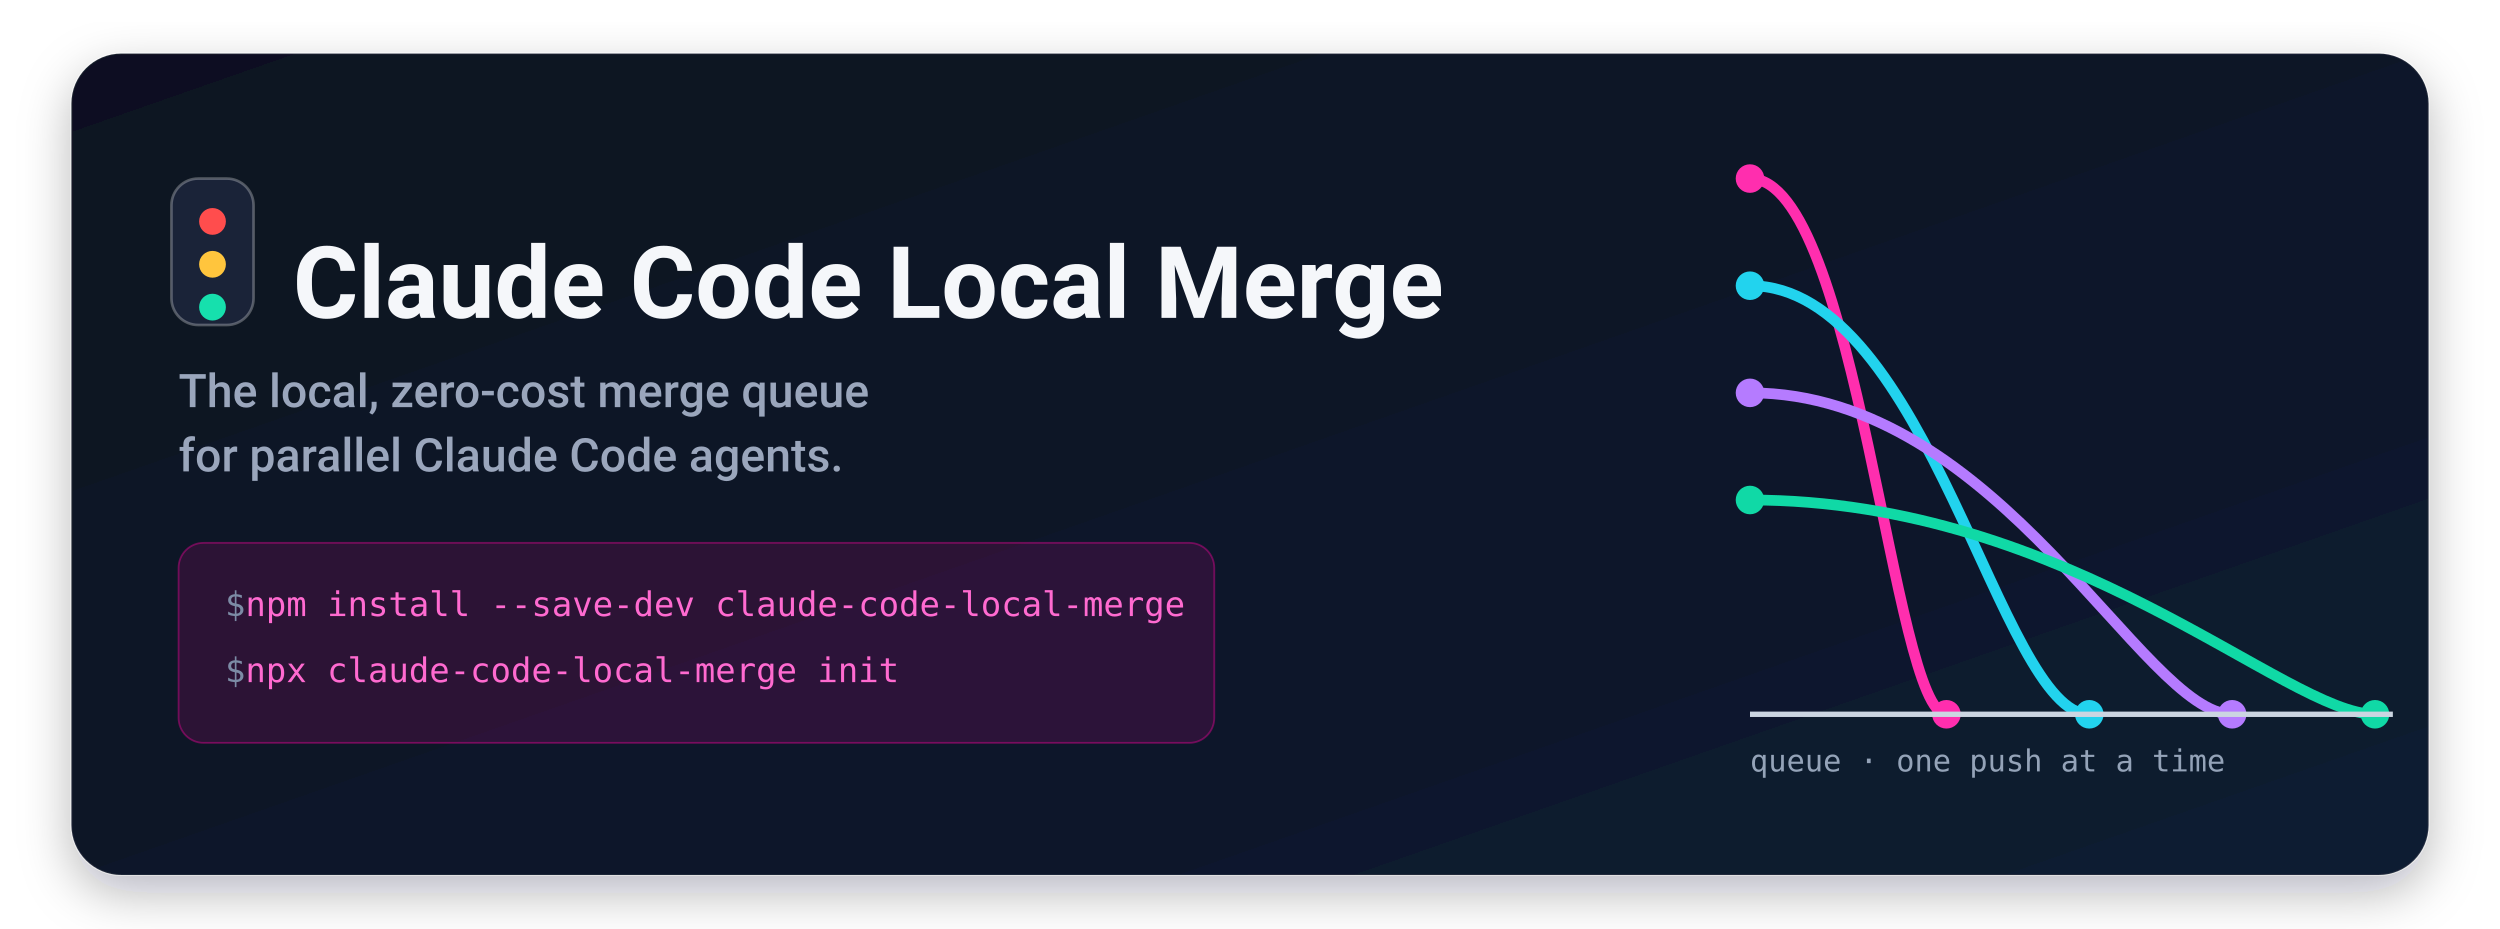
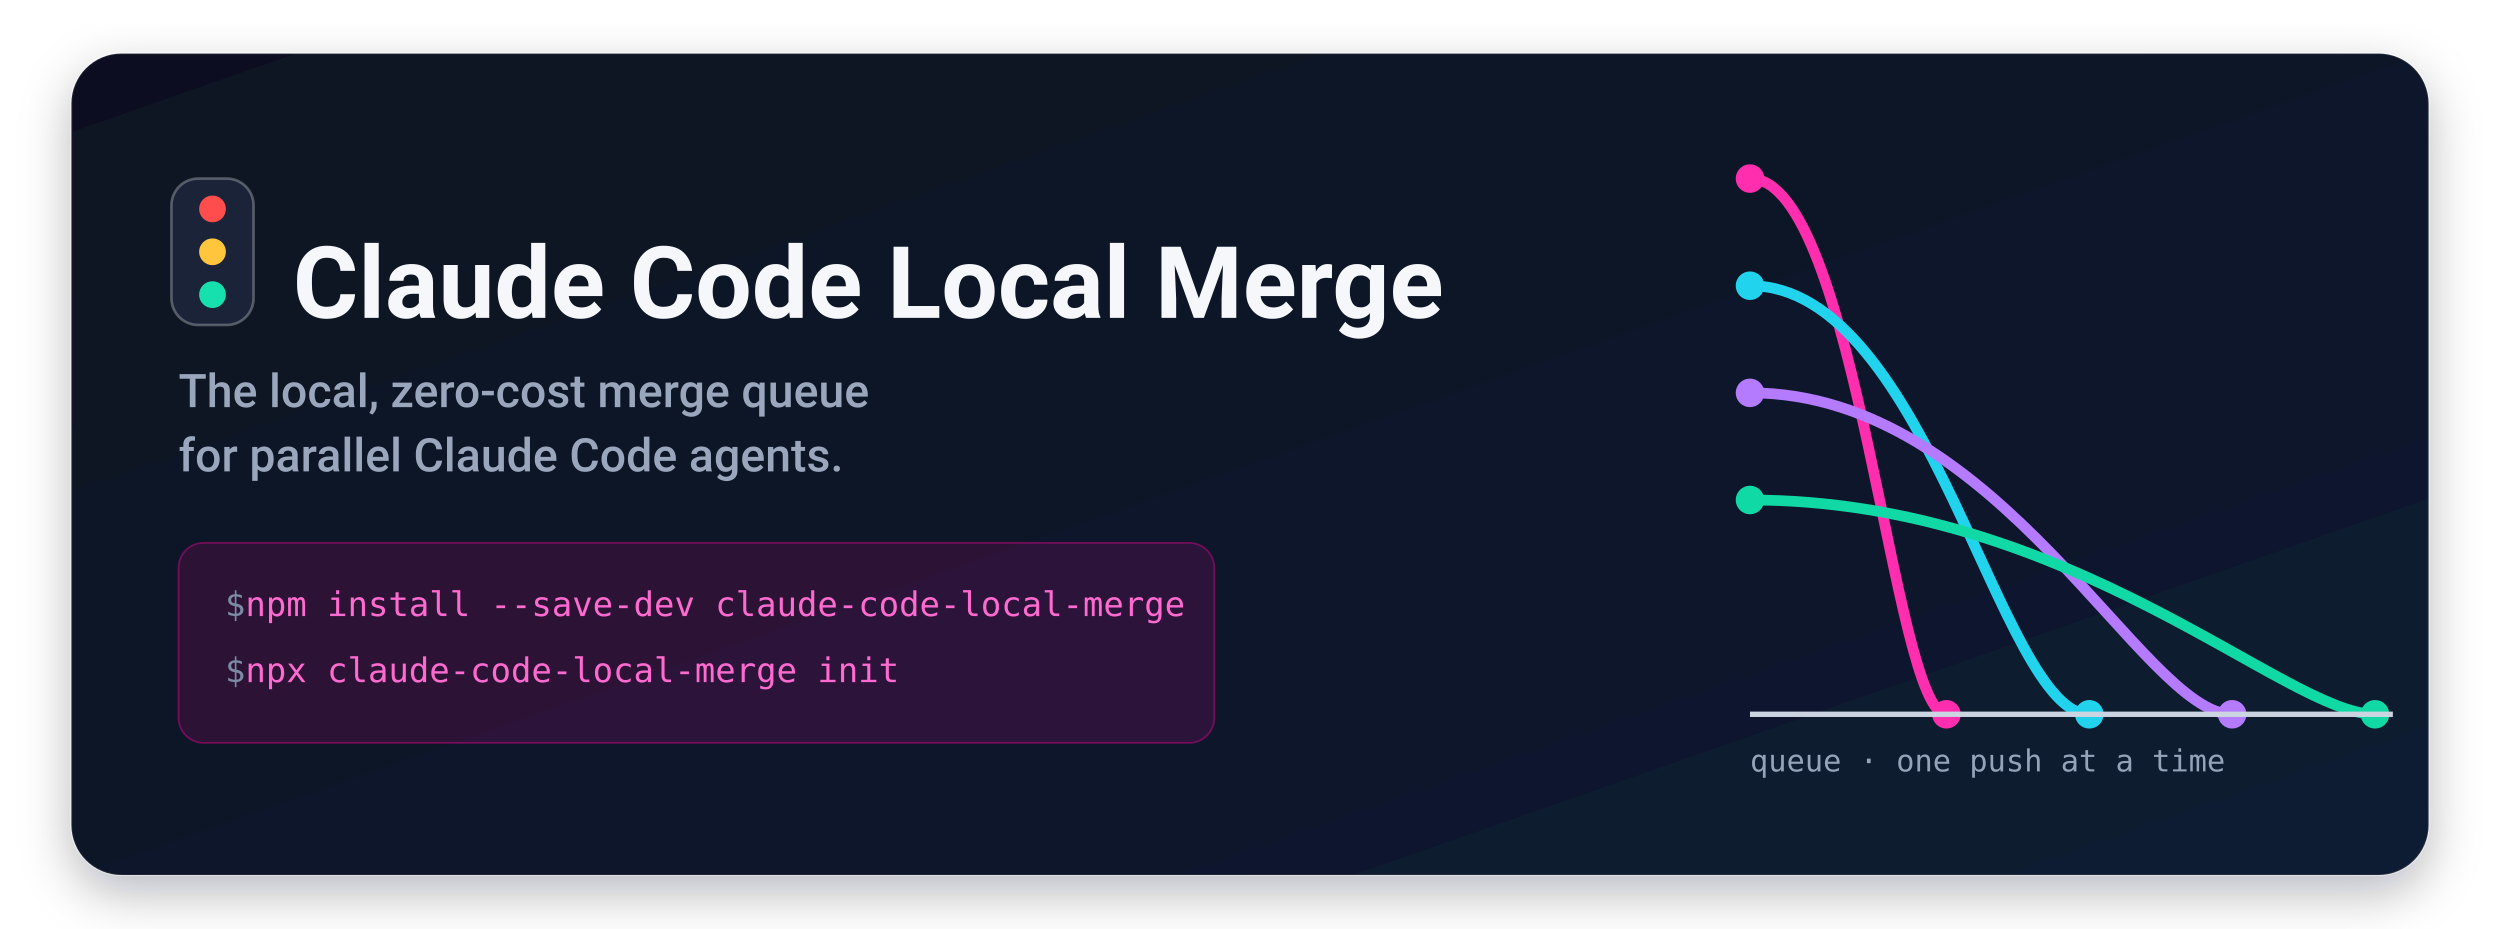
<svg xmlns="http://www.w3.org/2000/svg" width="1400" height="520" viewBox="0 0 1400 520" fill="none" role="img" aria-label="Claude Code Local Merge — the local, zero-cost merge queue for parallel Claude Code agents">
  <defs>
    <linearGradient id="cardBg" x1="0" y1="0" x2="1" y2="1">
      <stop offset="0" stop-color="#0B1120" />
      <stop offset="1" stop-color="#111C31" />
    </linearGradient>
    <filter id="cardShadow" x="-4%" y="-6%" width="108%" height="118%">
      <feDropShadow dx="0" dy="10" stdDeviation="14" flood-color="#0B1120" flood-opacity="0.28" />
    </filter>
  </defs>
  <rect x="40" y="30" width="1320" height="460" rx="28" fill="url(#cardBg)" stroke="rgba(255,255,255,0.08)" filter="url(#cardShadow)" />
  <rect x="96" y="100" width="46" height="82" rx="15" fill="#1A2338" stroke="rgba(255,255,255,0.28)" stroke-width="1.5" />
-   <circle cx="119" cy="124" r="7.5" fill="#FF4D4D" />
-   <circle cx="119" cy="148" r="7.5" fill="#FFC53D" />
-   <circle cx="119" cy="172" r="7.5" fill="#16E0AD" />
+   <circle cx="119" cy="117" r="7.5" fill="#FF4D4D" />
+   <circle cx="119" cy="141" r="7.5" fill="#FFC53D" />
+   <circle cx="119" cy="165" r="7.5" fill="#16E0AD" />
  <text x="164" y="178" font-family="'DM Sans', system-ui, -apple-system, 'Segoe UI', Roboto, sans-serif" font-weight="700" font-size="56" fill="#F5F7FA">Claude Code Local Merge</text>
  <text x="100" y="228" font-family="'DM Sans', system-ui, -apple-system, 'Segoe UI', Roboto, sans-serif" font-weight="500" font-size="26" fill="#9AA6BC">The local, zero-cost merge queue</text>
  <text x="100" y="264" font-family="'DM Sans', system-ui, -apple-system, 'Segoe UI', Roboto, sans-serif" font-weight="500" font-size="26" fill="#9AA6BC">for parallel Claude Code agents.</text>
  <rect x="100" y="304" width="580" height="112" rx="14" fill="rgba(255,0,160,0.13)" stroke="rgba(255,0,160,0.38)" />
  <text x="126" y="345" font-family="'JetBrains Mono', ui-monospace, SFMono-Regular, Menlo, monospace" font-weight="500" font-size="19" fill="#FF6AD0">
    <tspan fill="#7C8BA5">$ </tspan>npm install --save-dev claude-code-local-merge</text>
  <text x="126" y="382" font-family="'JetBrains Mono', ui-monospace, SFMono-Regular, Menlo, monospace" font-weight="500" font-size="19" fill="#FF6AD0">
    <tspan fill="#7C8BA5">$ </tspan>npx claude-code-local-merge init</text>
  <g stroke-linecap="round">
    <path d="M980 100 C 1040 100, 1060 400, 1090 400" stroke="#FF2EAE" stroke-width="6" />
    <path d="M980 160 C 1080 160, 1120 400, 1170 400" stroke="#22D3EE" stroke-width="6" />
    <path d="M980 220 C 1120 220, 1200 400, 1250 400" stroke="#B57BFF" stroke-width="6" />
    <path d="M980 280 C 1160 280, 1280 400, 1330 400" stroke="#10D9A6" stroke-width="6" />
  </g>
  <circle cx="980" cy="100" r="8" fill="#FF2EAE" />
  <circle cx="980" cy="160" r="8" fill="#22D3EE" />
  <circle cx="980" cy="220" r="8" fill="#B57BFF" />
  <circle cx="980" cy="280" r="8" fill="#10D9A6" />
  <circle cx="1090" cy="400" r="8" fill="#FF2EAE" />
  <circle cx="1170" cy="400" r="8" fill="#22D3EE" />
  <circle cx="1250" cy="400" r="8" fill="#B57BFF" />
  <circle cx="1330" cy="400" r="8" fill="#10D9A6" />
  <line x1="980" y1="400" x2="1340" y2="400" stroke="#CBD5E1" stroke-width="3" />
  <text x="980" y="432" font-family="'JetBrains Mono', ui-monospace, SFMono-Regular, Menlo, monospace" font-weight="500" font-size="17" fill="#94A3B8">queue · one push at a time</text>
</svg>
